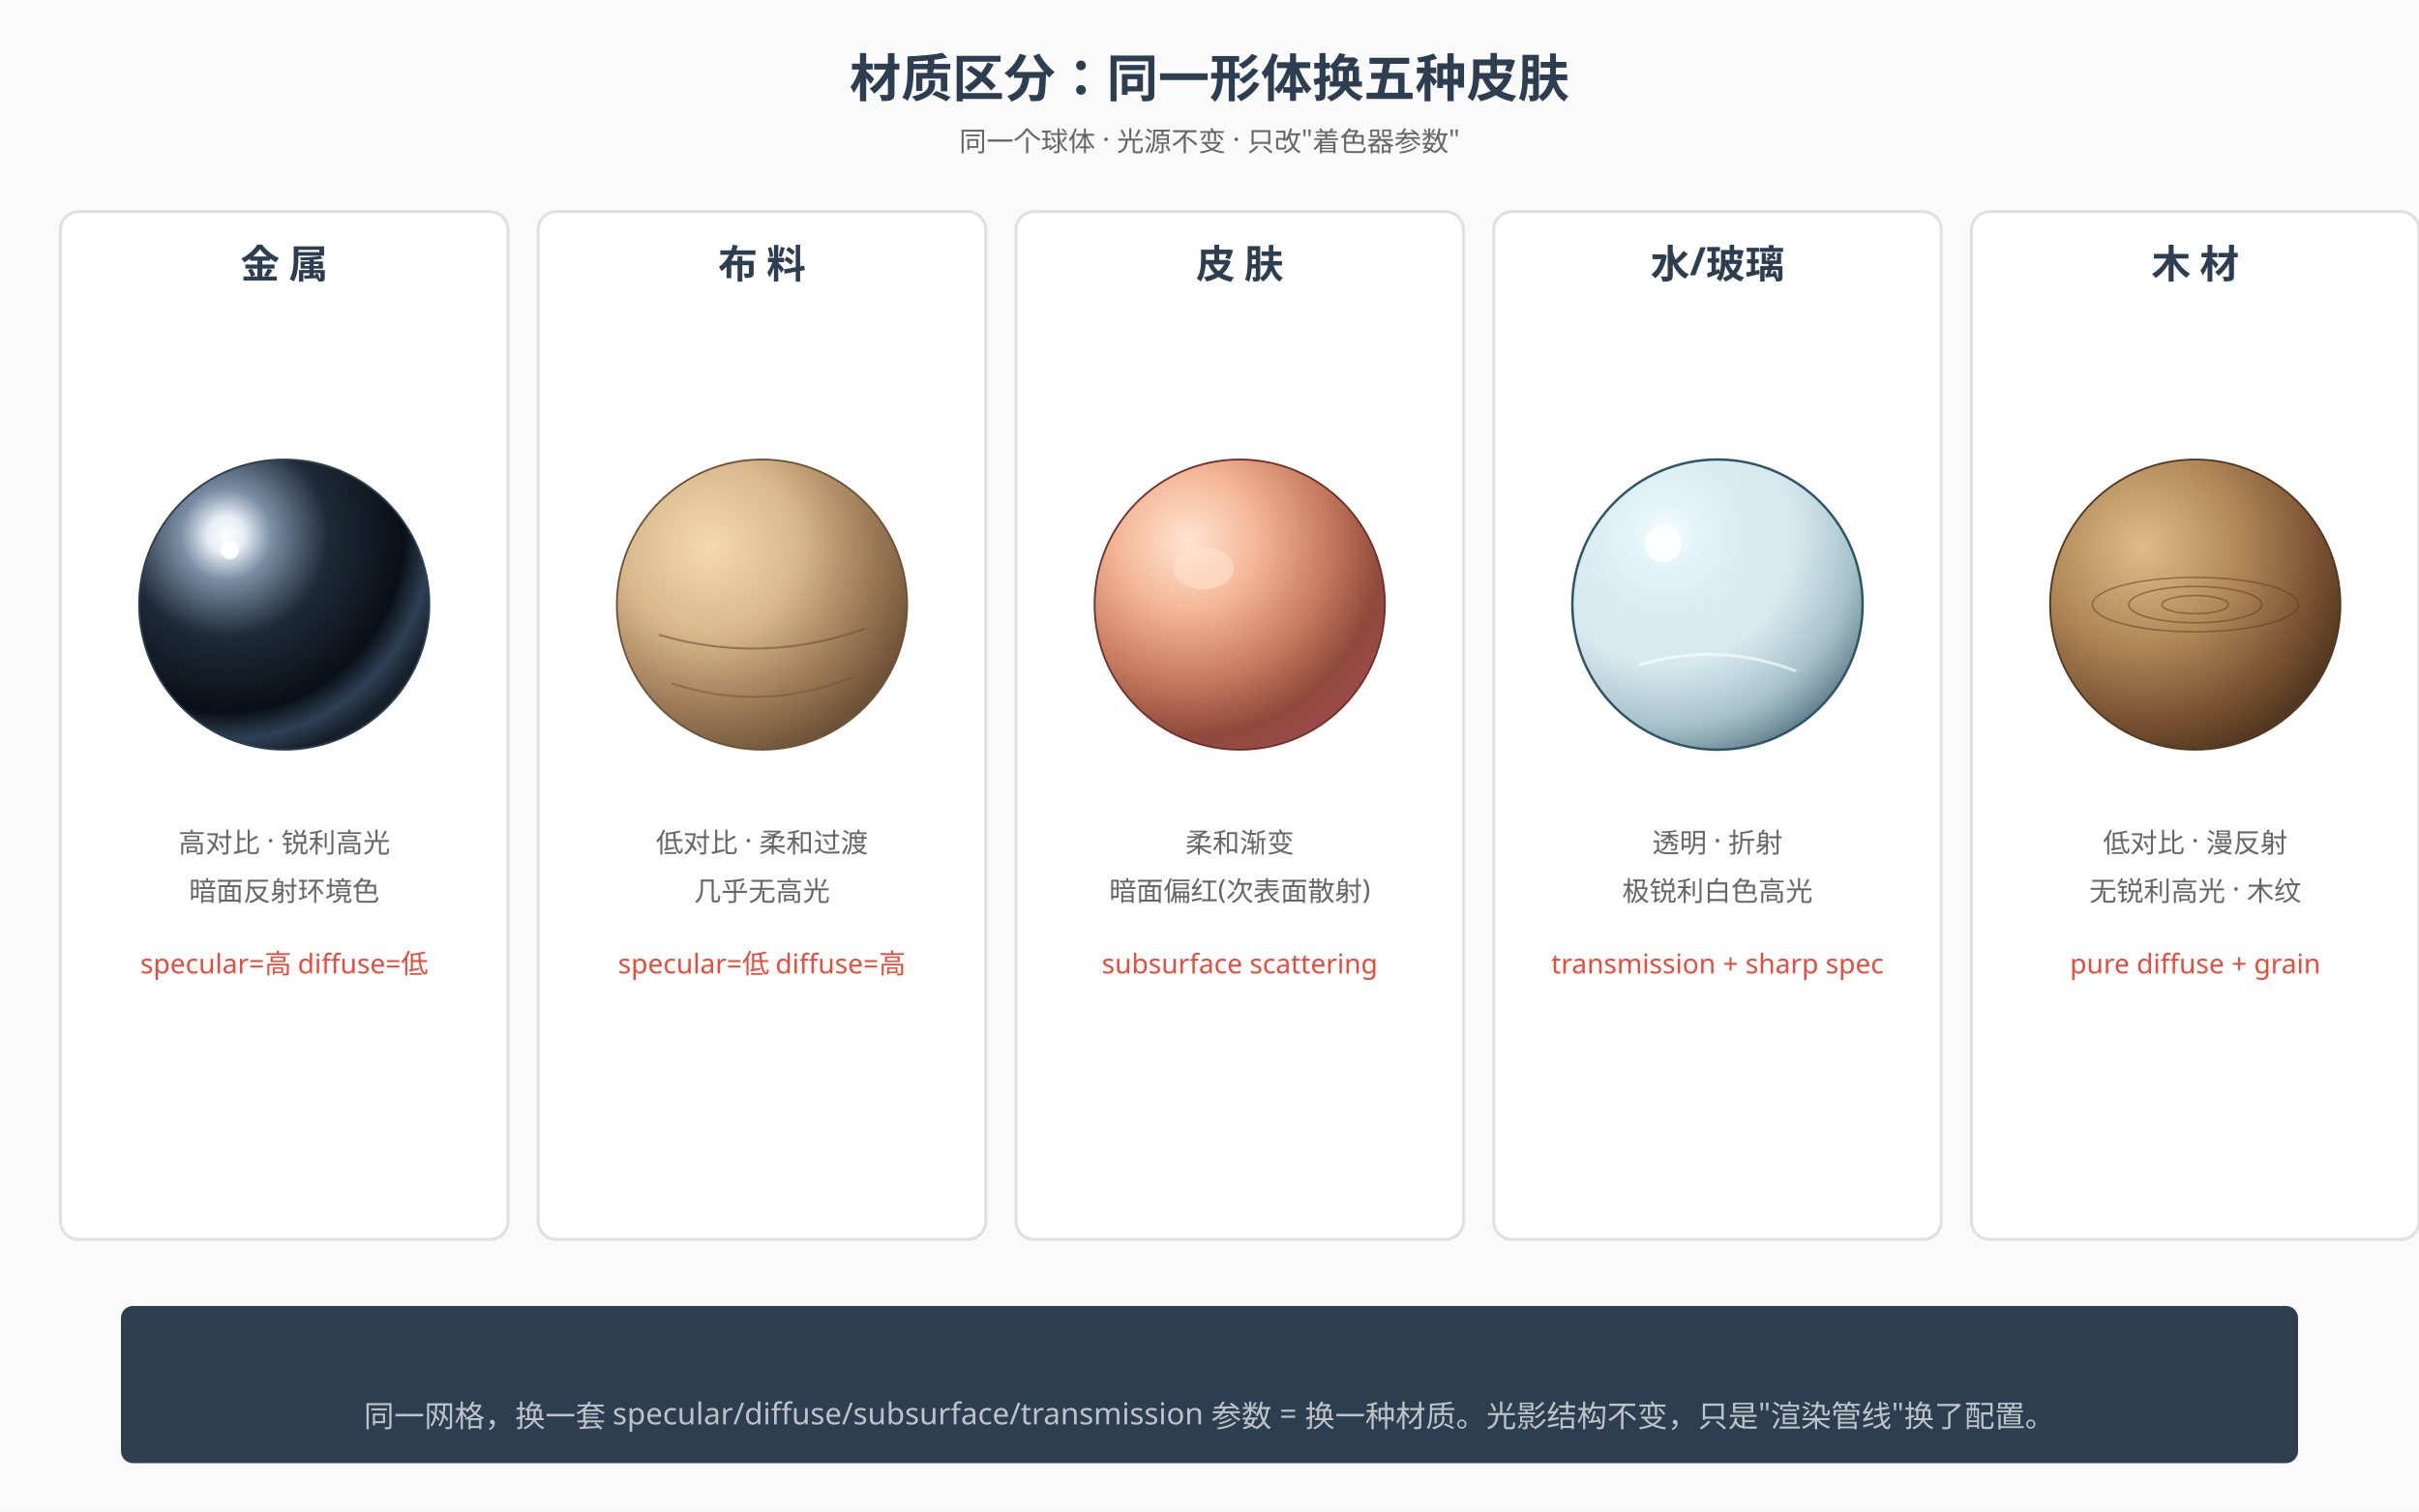
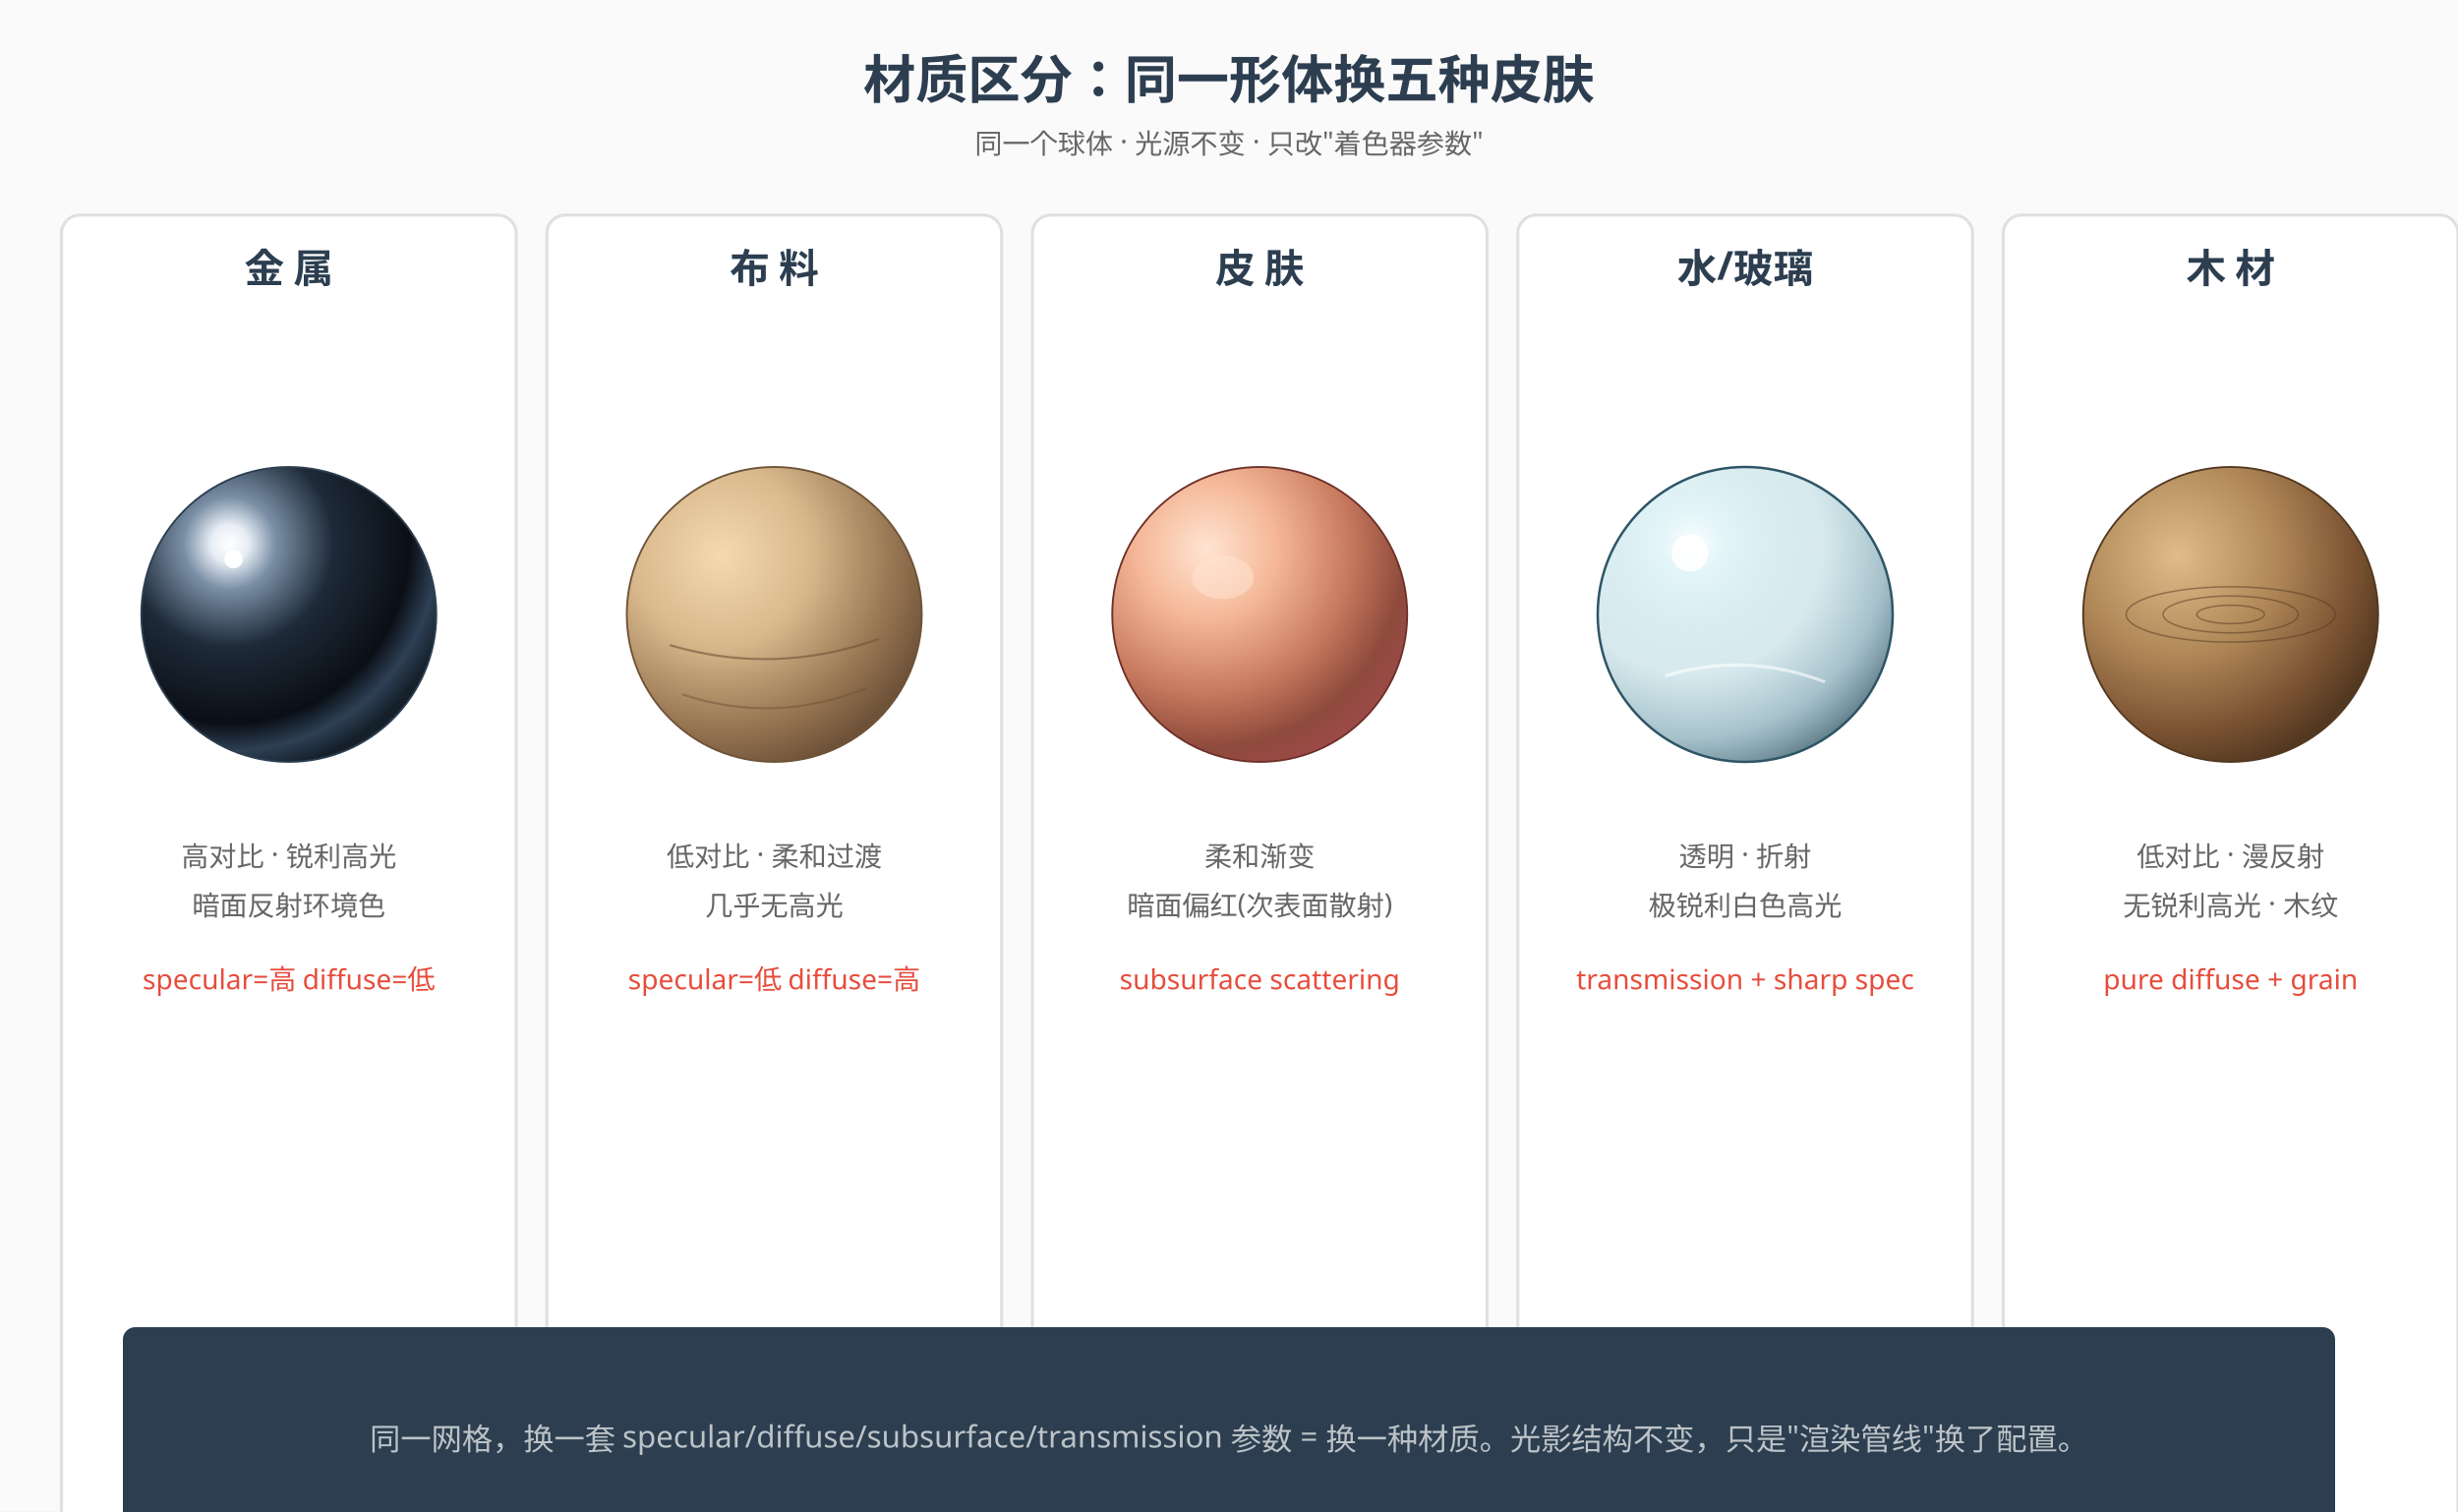
- <svg xmlns="http://www.w3.org/2000/svg" viewBox="0 0 800 500" width="800" height="500">
+ <svg xmlns="http://www.w3.org/2000/svg" viewBox="0.0 0.0 800.0 492" width="800" height="492">
  <style>
    .bg { fill: #FAFAFA; }
    .title { font-family: sans-serif; font-size: 17px; font-weight: bold; fill: #2C3E50; }
    .panel-title { font-family: sans-serif; font-size: 13px; font-weight: bold; fill: #2C3E50; }
    .desc { font-family: sans-serif; font-size: 9px; fill: #666; }
    .panel-bg { fill: #fff; stroke: #E0E0E0; stroke-width: 1; }
    .tag { font-family: sans-serif; font-size: 9px; fill: #E74C3C; }
  </style>
-   <rect class="bg" width="800" height="500" />
+   <rect class="bg" width="800" height="492" />
  <text x="400" y="32" text-anchor="middle" class="title">材质区分：同一形体换五种皮肤</text>
  <text x="400" y="50" text-anchor="middle" class="desc">同一个球体 · 光源不变 · 只改"着色器参数"</text>
  <defs>
    <radialGradient id="m-metal" cx="30%" cy="26%" r="78%">
      <stop offset="0%" stop-color="#FFFFFF" />
      <stop offset="8%" stop-color="#E8EEF5" />
      <stop offset="20%" stop-color="#7A8FA6" />
      <stop offset="45%" stop-color="#1E2A38" />
      <stop offset="78%" stop-color="#0A0F16" />
      <stop offset="90%" stop-color="#2E4055" />
      <stop offset="100%" stop-color="#16202B" />
    </radialGradient>
    <radialGradient id="m-fabric" cx="32%" cy="30%" r="75%">
      <stop offset="0%" stop-color="#F4D9B0" />
      <stop offset="40%" stop-color="#D9B98C" />
      <stop offset="75%" stop-color="#9C7A56" />
      <stop offset="100%" stop-color="#6E5238" />
    </radialGradient>
    <radialGradient id="m-skin" cx="32%" cy="28%" r="78%">
      <stop offset="0%" stop-color="#FFE4D2" />
      <stop offset="30%" stop-color="#F5B898" />
      <stop offset="62%" stop-color="#C77A5E" />
      <stop offset="86%" stop-color="#8E4A3C" />
      <stop offset="100%" stop-color="#9C4A48" />
    </radialGradient>
    <radialGradient id="m-glass" cx="32%" cy="26%" r="80%">
      <stop offset="0%" stop-color="#FFFFFF" stop-opacity="0.95" />
      <stop offset="14%" stop-color="#D6F0F5" stop-opacity="0.7" />
      <stop offset="55%" stop-color="#A6CFD9" stop-opacity="0.45" />
      <stop offset="82%" stop-color="#5E8FA0" stop-opacity="0.55" />
      <stop offset="100%" stop-color="#2E5566" stop-opacity="0.75" />
    </radialGradient>
    <radialGradient id="m-wood" cx="32%" cy="30%" r="75%">
      <stop offset="0%" stop-color="#E0BC8A" />
      <stop offset="45%" stop-color="#B08858" />
      <stop offset="80%" stop-color="#7A5232" />
      <stop offset="100%" stop-color="#523820" />
    </radialGradient>
  </defs>
  <g transform="translate(20, 70)">
-     <rect class="panel-bg" x="0" y="0" width="148" height="340" rx="6" />
+     <rect class="panel-bg" x="0" y="0" width="148" height="492" rx="6" />
    <text x="74" y="22" text-anchor="middle" class="panel-title">金 属</text>
    <circle cx="74" cy="130" r="48" fill="url(#m-metal)" stroke="#2C3E50" stroke-width="0.6" />
    <circle cx="56" cy="112" r="3" fill="#FFFFFF" />
    <text x="74" y="212" text-anchor="middle" class="desc">高对比 · 锐利高光</text>
    <text x="74" y="228" text-anchor="middle" class="desc">暗面反射环境色</text>
    <text x="74" y="252" text-anchor="middle" class="tag">specular=高 diffuse=低</text>
  </g>
  <g transform="translate(178, 70)">
-     <rect class="panel-bg" x="0" y="0" width="148" height="340" rx="6" />
+     <rect class="panel-bg" x="0" y="0" width="148" height="492" rx="6" />
    <text x="74" y="22" text-anchor="middle" class="panel-title">布 料</text>
    <circle cx="74" cy="130" r="48" fill="url(#m-fabric)" stroke="#6E5238" stroke-width="0.6" />
    <path d="M40,140 Q74,150 108,138" stroke="#6E5238" stroke-width="0.7" fill="none" opacity="0.6" />
    <path d="M44,156 Q74,166 104,154" stroke="#6E5238" stroke-width="0.7" fill="none" opacity="0.5" />
    <text x="74" y="212" text-anchor="middle" class="desc">低对比 · 柔和过渡</text>
    <text x="74" y="228" text-anchor="middle" class="desc">几乎无高光</text>
    <text x="74" y="252" text-anchor="middle" class="tag">specular=低 diffuse=高</text>
  </g>
  <g transform="translate(336, 70)">
-     <rect class="panel-bg" x="0" y="0" width="148" height="340" rx="6" />
+     <rect class="panel-bg" x="0" y="0" width="148" height="492" rx="6" />
    <text x="74" y="22" text-anchor="middle" class="panel-title">皮 肤</text>
    <circle cx="74" cy="130" r="48" fill="url(#m-skin)" stroke="#6E3028" stroke-width="0.6" />
    <ellipse cx="62" cy="118" rx="10" ry="7" fill="#FFE4D2" opacity="0.55" />
    <text x="74" y="212" text-anchor="middle" class="desc">柔和渐变</text>
    <text x="74" y="228" text-anchor="middle" class="desc">暗面偏红(次表面散射)</text>
    <text x="74" y="252" text-anchor="middle" class="tag">subsurface scattering</text>
  </g>
  <g transform="translate(494, 70)">
-     <rect class="panel-bg" x="0" y="0" width="148" height="340" rx="6" />
+     <rect class="panel-bg" x="0" y="0" width="148" height="492" rx="6" />
    <text x="74" y="22" text-anchor="middle" class="panel-title">水/玻璃</text>
    <circle cx="74" cy="130" r="48" fill="url(#m-glass)" stroke="#2E5566" stroke-width="0.8" />
    <circle cx="56" cy="110" r="6" fill="#FFFFFF" opacity="0.9" />
    <path d="M48,150 Q74,142 100,152" stroke="#FFFFFF" stroke-width="1" fill="none" opacity="0.6" />
    <text x="74" y="212" text-anchor="middle" class="desc">透明 · 折射</text>
    <text x="74" y="228" text-anchor="middle" class="desc">极锐利白色高光</text>
    <text x="74" y="252" text-anchor="middle" class="tag">transmission + sharp spec</text>
  </g>
  <g transform="translate(652, 70)">
-     <rect class="panel-bg" x="0" y="0" width="148" height="340" rx="6" />
+     <rect class="panel-bg" x="0" y="0" width="148" height="492" rx="6" />
    <text x="74" y="22" text-anchor="middle" class="panel-title">木 材</text>
    <circle cx="74" cy="130" r="48" fill="url(#m-wood)" stroke="#523820" stroke-width="0.6" />
    <ellipse cx="74" cy="130" rx="34" ry="9" fill="none" stroke="#523820" stroke-width="0.5" opacity="0.5" />
    <ellipse cx="74" cy="130" rx="22" ry="6" fill="none" stroke="#523820" stroke-width="0.5" opacity="0.5" />
    <ellipse cx="74" cy="130" rx="11" ry="3" fill="none" stroke="#523820" stroke-width="0.5" opacity="0.5" />
    <text x="74" y="212" text-anchor="middle" class="desc">低对比 · 漫反射</text>
    <text x="74" y="228" text-anchor="middle" class="desc">无锐利高光 · 木纹</text>
    <text x="74" y="252" text-anchor="middle" class="tag">pure diffuse + grain</text>
  </g>
-   <rect x="40" y="432" width="720" height="52" rx="4" fill="#2C3E50" />
+   <rect x="40" y="432" width="720" height="492" rx="4" fill="#2C3E50" />
  <text x="400" y="472" text-anchor="middle" style="font-family:sans-serif;font-size:10px;fill:#BDC3C7;">同一网格，换一套 specular/diffuse/subsurface/transmission 参数 = 换一种材质。光影结构不变，只是"渲染管线"换了配置。</text>
</svg>
